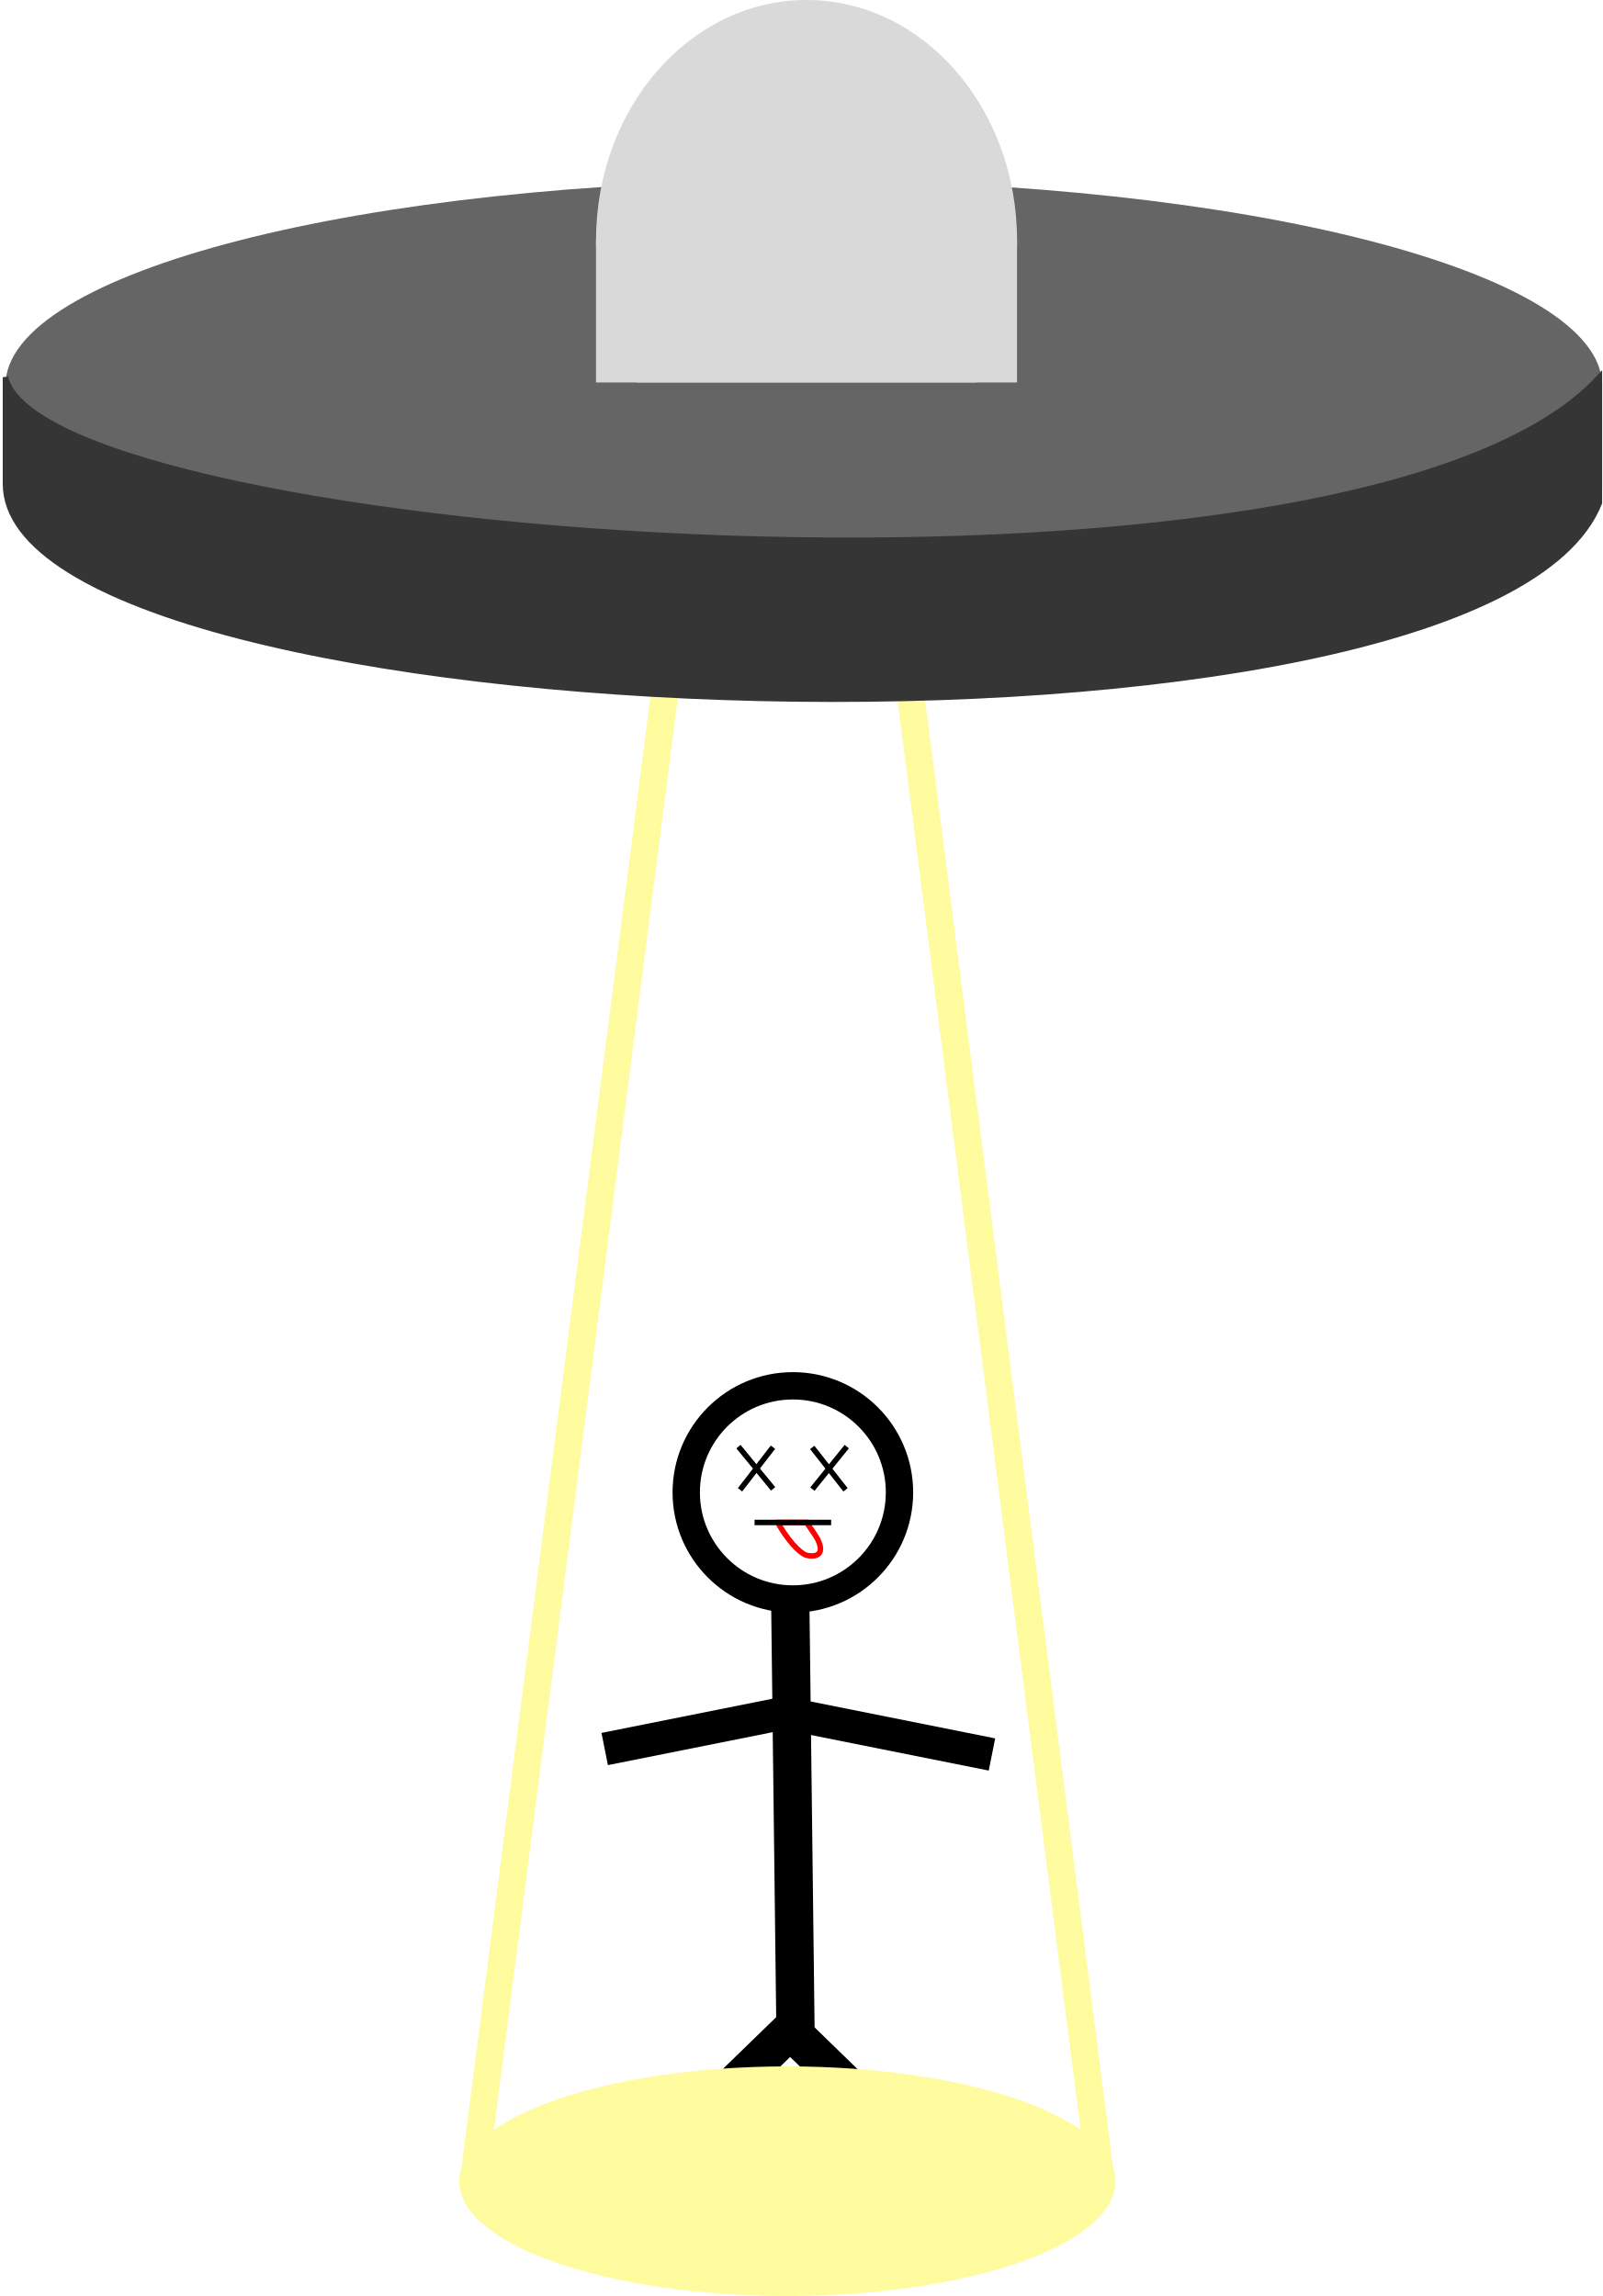
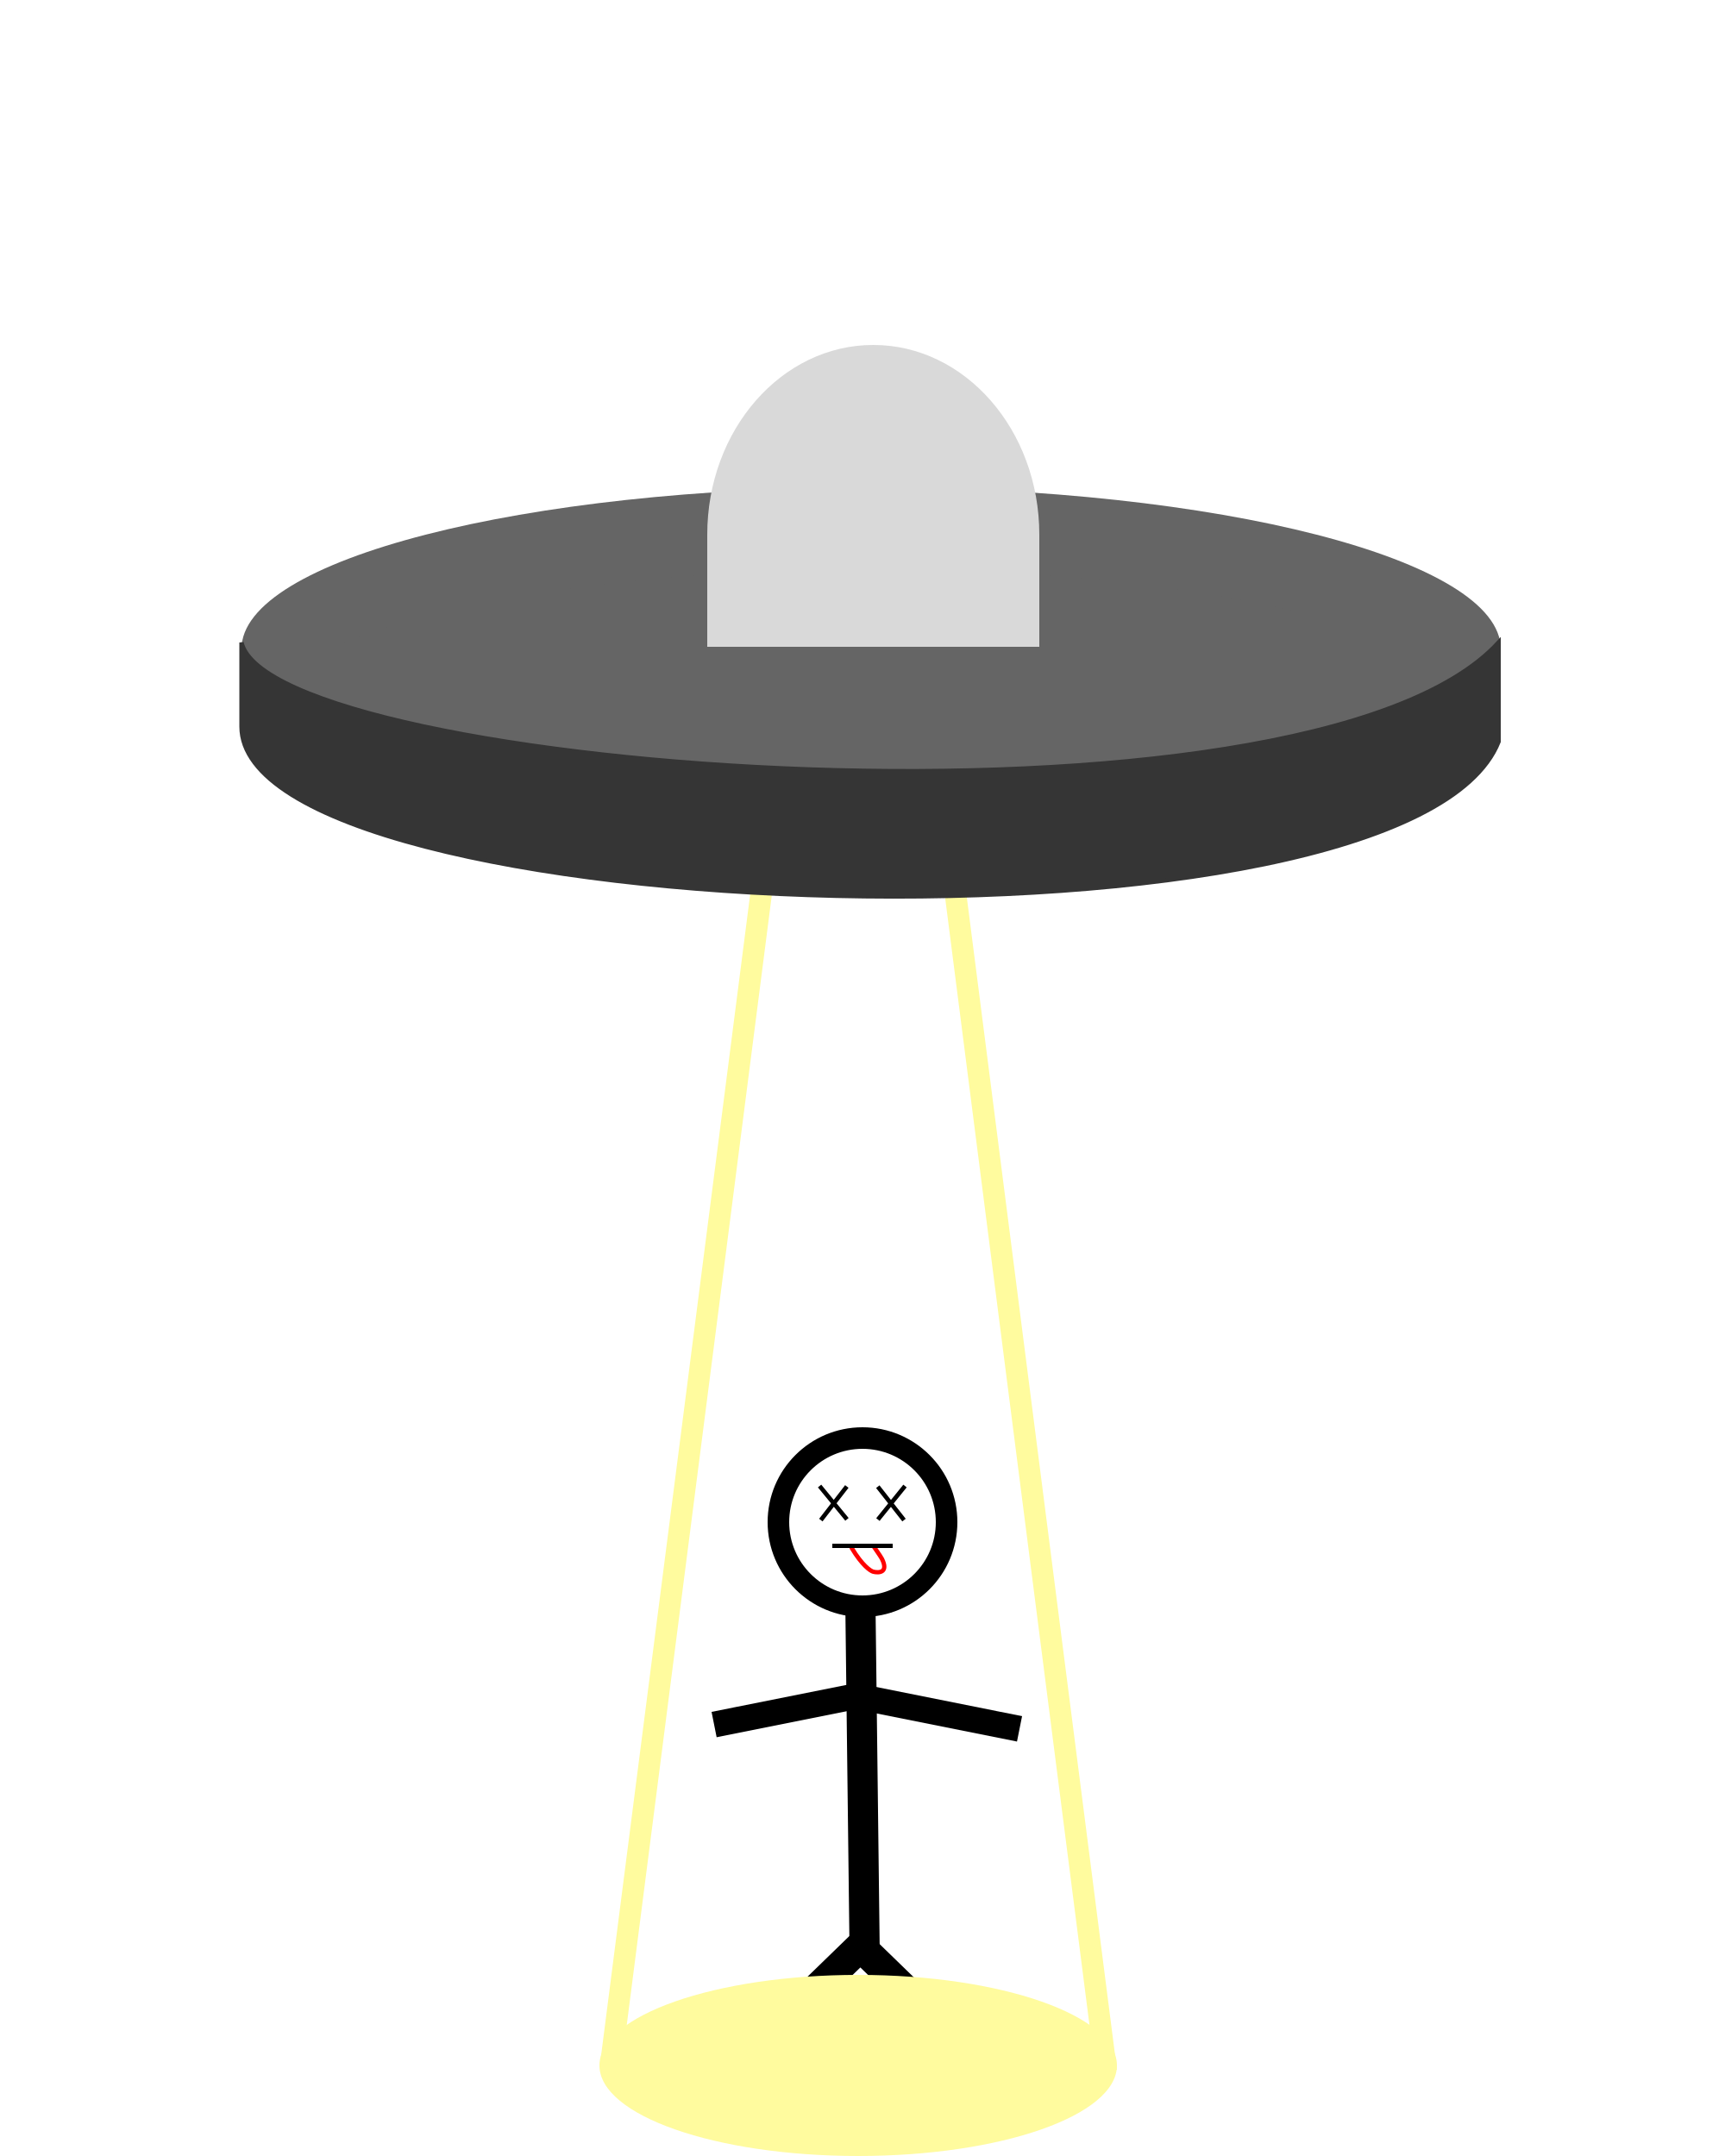
- <svg xmlns="http://www.w3.org/2000/svg" width="293" height="420" viewBox="0 0 293 420" fill="none">
-   <path d="M147.5 284.5C146.833 284.333 144.9 283 142.5 279V278.5H147.5C147.5 278.5 149.25 281 149.5 281.5C151.101 284.7 148.833 284.833 147.5 284.5Z" stroke="#FF0000" />
-   <line x1="144.5" y1="290.957" x2="145.5" y2="372.957" stroke="black" stroke-width="7" />
-   <circle cx="145" cy="273" r="19.5" stroke="black" stroke-width="5" />
-   <line x1="145.588" y1="312.942" x2="110.588" y2="319.942" stroke="black" stroke-width="6" />
-   <line y1="-3" x2="35.693" y2="-3" transform="matrix(0.980581 0.196116 0.196116 -0.980581 147 311)" stroke="black" stroke-width="6" />
-   <line x1="146.439" y1="369.51" x2="111.439" y2="403.51" stroke="black" stroke-width="7" />
-   <line y1="-3.5" x2="48.795" y2="-3.5" transform="matrix(0.717279 0.696786 0.696786 -0.717279 145 367)" stroke="black" stroke-width="7" />
-   <line x1="141.363" y1="264.732" x2="135.338" y2="272.523" stroke="black" />
-   <line x1="135.05" y1="264.625" x2="141.395" y2="272.355" stroke="black" />
-   <line y1="-0.5" x2="9.849" y2="-0.5" transform="matrix(0.617565 0.78652 0.78652 -0.617565 148.939 264.469)" stroke="black" />
-   <line y1="-0.5" x2="10" y2="-0.5" transform="matrix(-0.628697 0.77765 0.77765 0.628697 155.246 264.939)" stroke="black" />
-   <line x1="138" y1="278.5" x2="152" y2="278.5" stroke="black" />
-   <ellipse cx="144" cy="399" rx="60" ry="21" fill="#FFFB9E" />
-   <line x1="86.52" y1="399.682" x2="124.52" y2="103.682" stroke="#FFFB9E" stroke-width="5" />
-   <line x1="201.52" y1="400.317" x2="164.52" y2="111.317" stroke="#FFFB9E" stroke-width="5" />
-   <ellipse cx="147" cy="70.5" rx="146" ry="37.5" fill="#656565" />
-   <ellipse cx="147" cy="89.5" rx="146" ry="37.5" fill="#656565" />
-   <ellipse cx="147.5" cy="44" rx="38.5" ry="44" fill="#D9D9D9" />
-   <path d="M109 70V44H186V70H109Z" fill="#D9D9D9" />
-   <rect x="1" y="70" width="292" height="19" fill="#656565" />
-   <path d="M292.5 69C248 117.5 8 99 1 69V88.5C1 135.5 271.5 145 292.5 92V69Z" fill="#353535" stroke="#353535" />
+ <svg xmlns="http://www.w3.org/2000/svg" width="400" height="500" viewBox="0 0 400 500" fill="none">
+   <path d="M202.5 364.5C201.833 364.333 199.9 363 197.5 359V358.5H202.5C202.5 358.5 204.25 361 204.5 361.5C206.101 364.7 203.833 364.833 202.5 364.5Z" stroke="#FF0000" />
+   <line x1="199.5" y1="370.957" x2="200.5" y2="452.957" stroke="black" stroke-width="7" />
+   <circle cx="200" cy="353" r="19.5" stroke="black" stroke-width="5" />
+   <line x1="200.588" y1="392.942" x2="165.588" y2="399.942" stroke="black" stroke-width="6" />
+   <line y1="-3" x2="35.693" y2="-3" transform="matrix(0.980581 0.196116 0.196116 -0.980581 202 391)" stroke="black" stroke-width="6" />
+   <line x1="201.439" y1="449.51" x2="166.439" y2="483.51" stroke="black" stroke-width="7" />
+   <line y1="-3.5" x2="48.795" y2="-3.5" transform="matrix(0.717279 0.696786 0.696786 -0.717279 200 447)" stroke="black" stroke-width="7" />
+   <line x1="196.363" y1="344.732" x2="190.338" y2="352.523" stroke="black" />
+   <line x1="190.05" y1="344.625" x2="196.395" y2="352.355" stroke="black" />
+   <line y1="-0.5" x2="9.849" y2="-0.5" transform="matrix(0.617565 0.78652 0.78652 -0.617565 203.939 344.469)" stroke="black" />
+   <line y1="-0.5" x2="10" y2="-0.5" transform="matrix(-0.628697 0.77765 0.77765 0.628697 210.246 344.939)" stroke="black" />
+   <line x1="193" y1="358.5" x2="207" y2="358.5" stroke="black" />
+   <ellipse cx="199" cy="479" rx="60" ry="21" fill="#FFFB9E" />
+   <line x1="141.52" y1="479.682" x2="179.52" y2="183.682" stroke="#FFFB9E" stroke-width="5" />
+   <line x1="256.52" y1="480.317" x2="219.52" y2="191.317" stroke="#FFFB9E" stroke-width="5" />
+   <ellipse cx="202" cy="150.5" rx="146" ry="37.5" fill="#656565" />
+   <ellipse cx="202" cy="169.5" rx="146" ry="37.5" fill="#656565" />
+   <ellipse cx="202.5" cy="124" rx="38.5" ry="44" fill="#D9D9D9" />
+   <path d="M164 150V124H241V150H164Z" fill="#D9D9D9" />
+   <rect x="56" y="150" width="292" height="19" fill="#656565" />
+   <path d="M347.5 149C303 197.5 63 179 56 149V168.5C56 215.5 326.5 225 347.5 172V149Z" fill="#353535" stroke="#353535" />
</svg>
